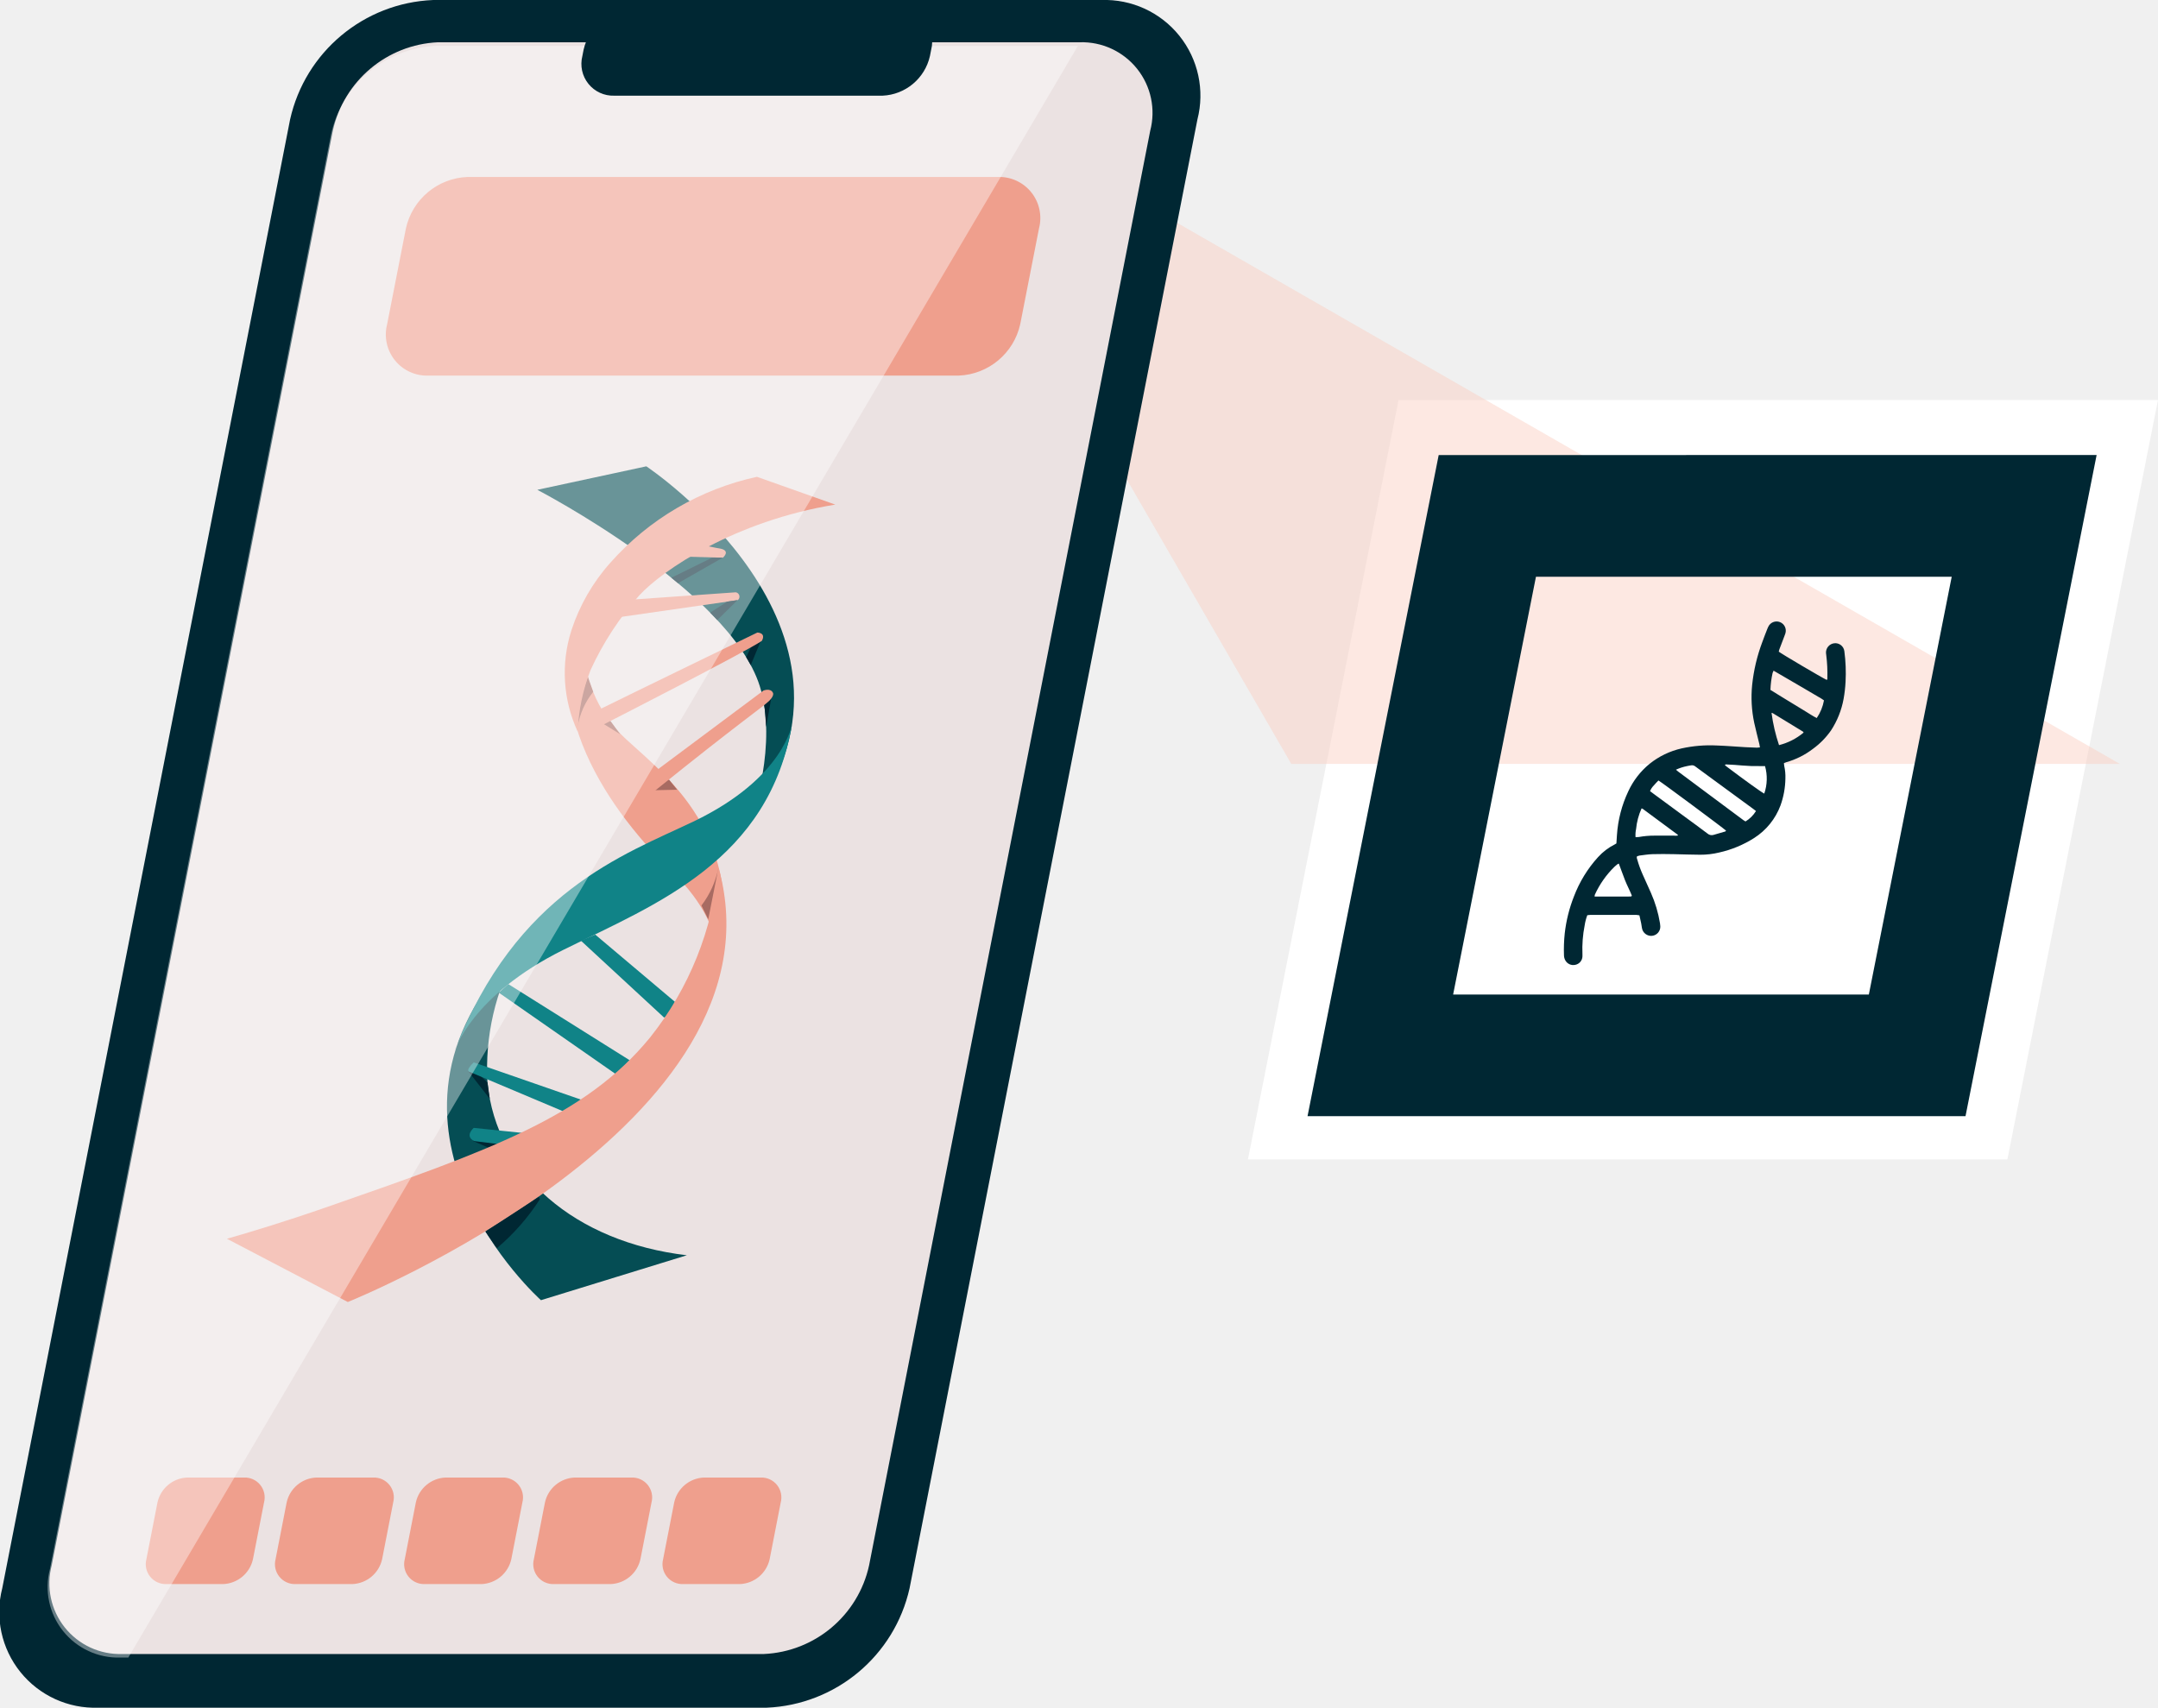
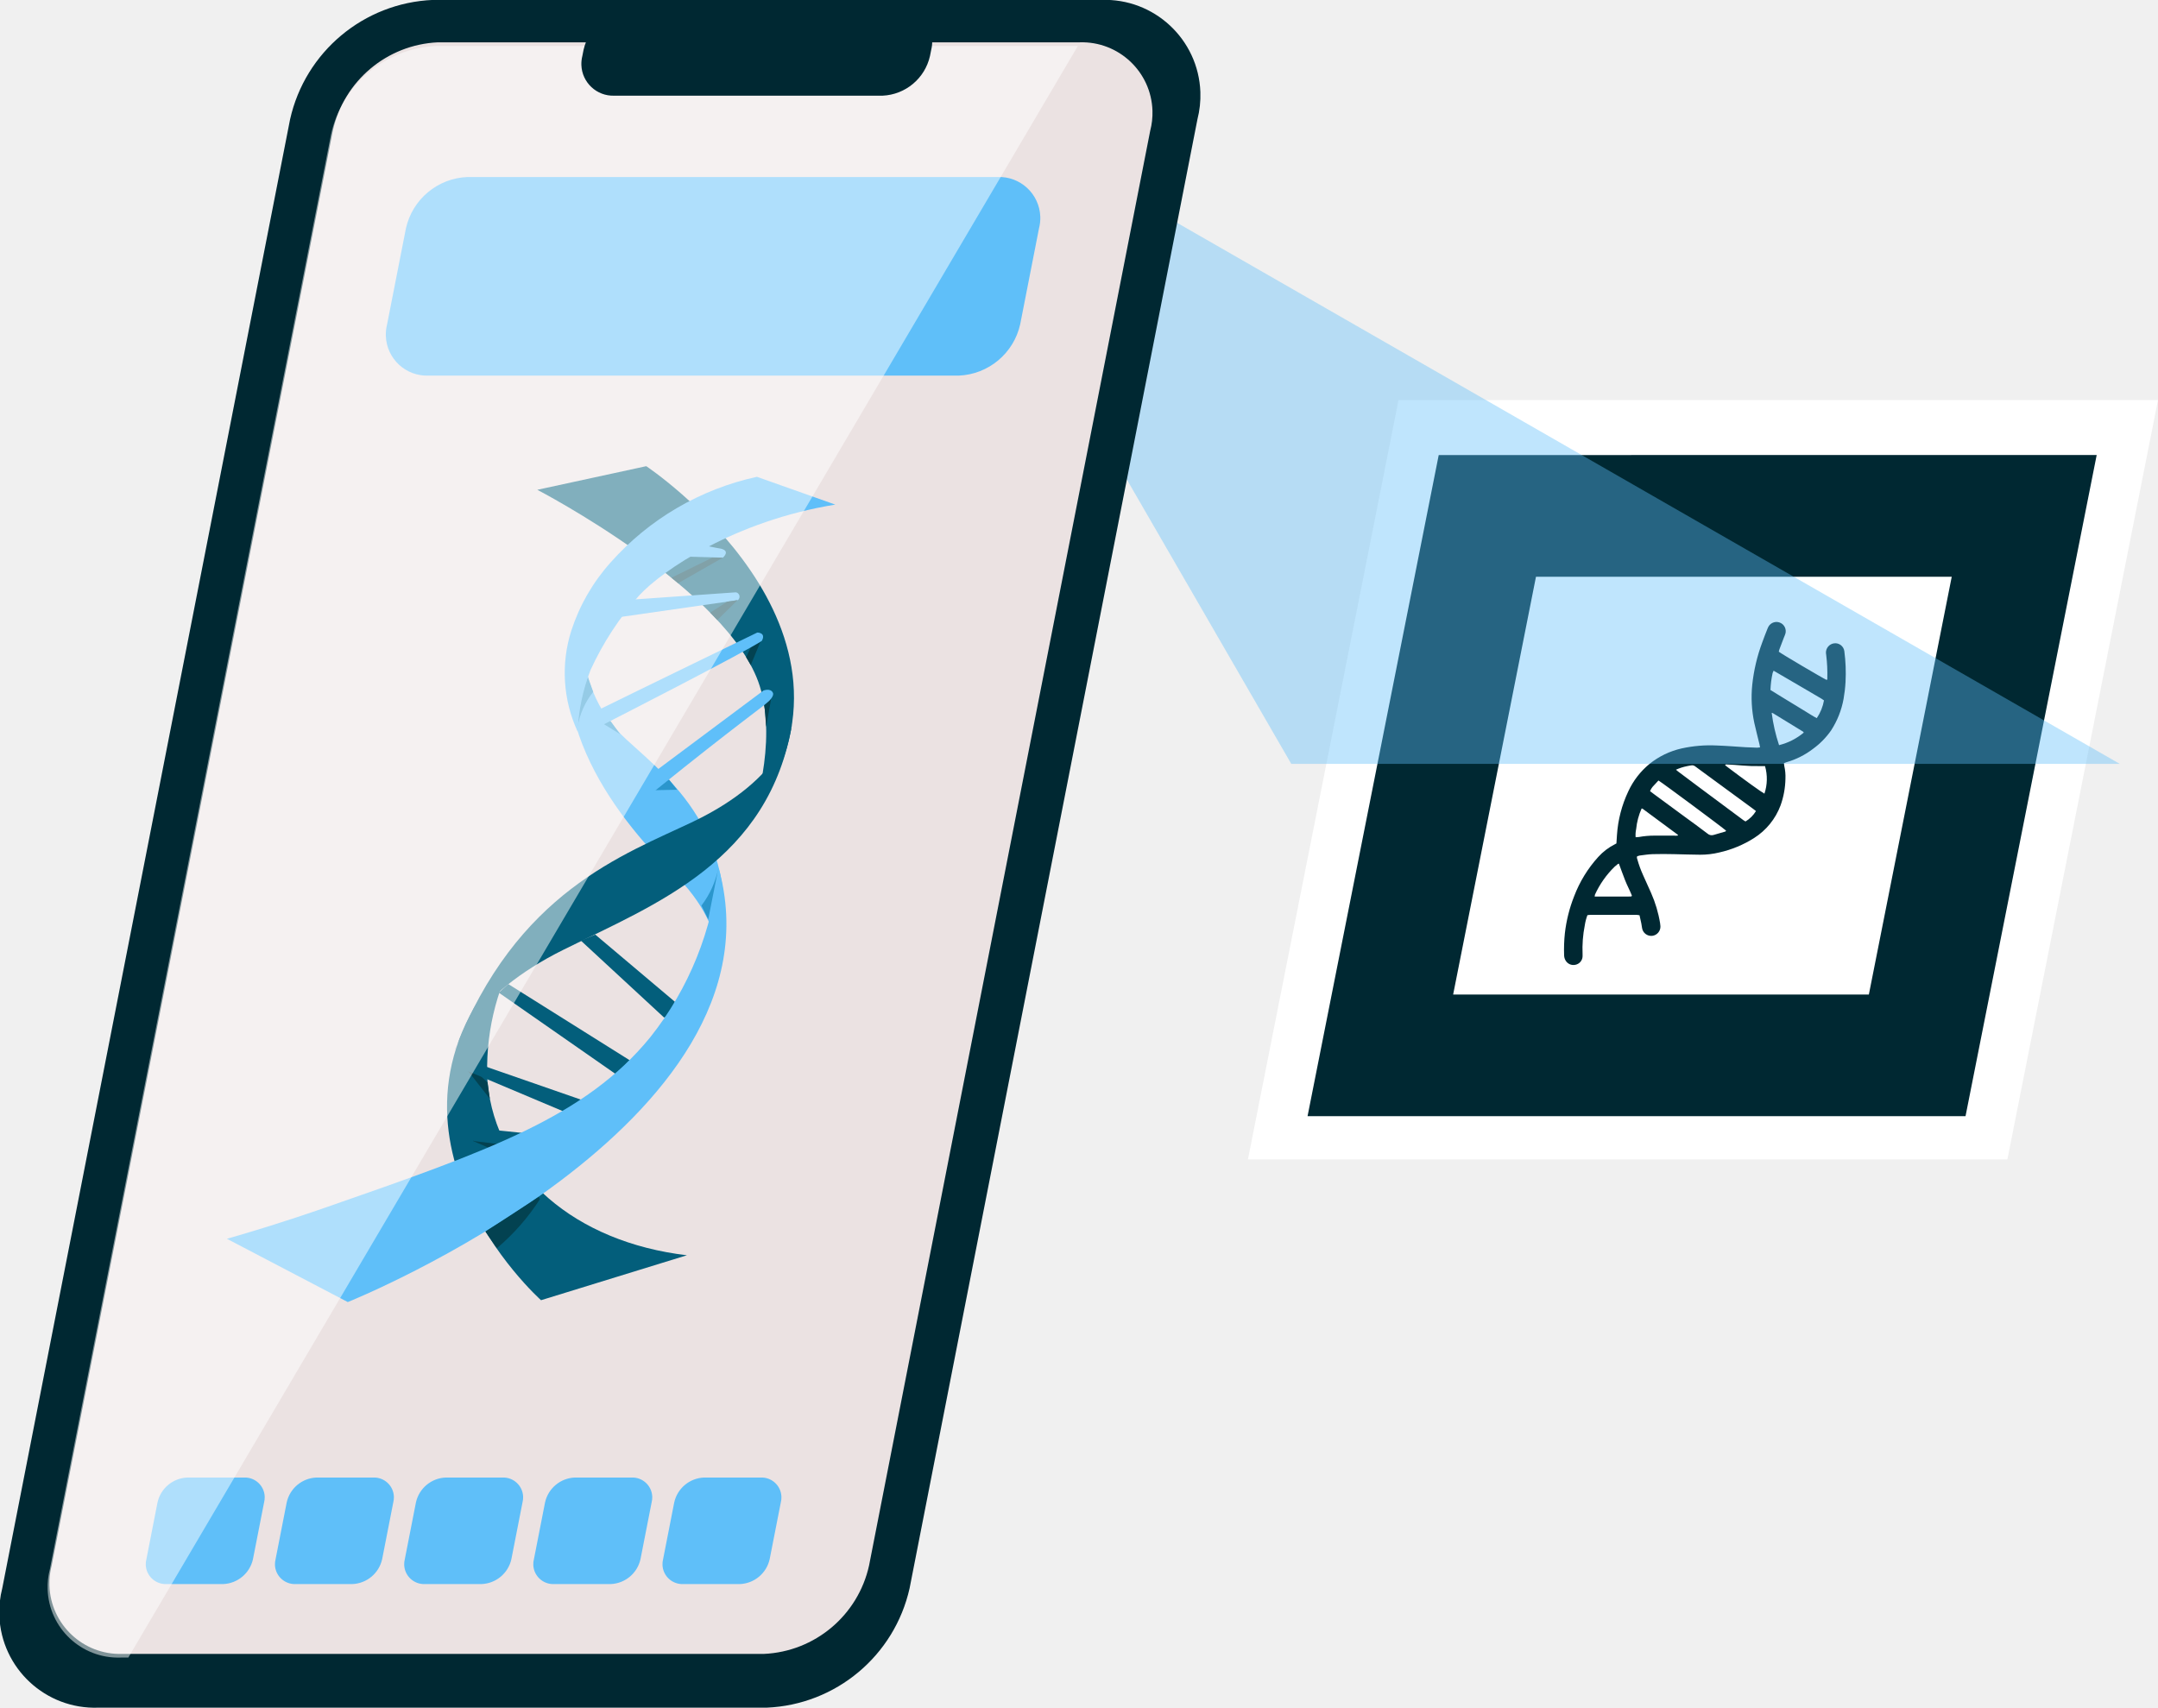
- <svg xmlns="http://www.w3.org/2000/svg" width="136.457" height="108" viewBox="0 0 136.457 108">
-   <defs>
-     <style>.a,.i{fill:#fff;}.b{fill:#faccbf;opacity:0.45;}.c{fill:#002733;}.d{fill:#ebe2e2;}.e{fill:#ef9f8d;}.f{fill:#108387;}.g{fill:#054d54;}.h{fill:#a86b62;}.i{opacity:0.4;}</style>
-   </defs>
-   <g transform="translate(64.499 9.438)">
-     <path class="a" d="M497.454,410.686H449.431l9.522-48.023h48.023Z" transform="translate(-435.019 -346.802)" />
-     <path class="b" d="M419.954,328.213l67.715,38.871H435.28l-17.151-29.668Z" transform="translate(-418.129 -328.213)" />
-     <g transform="translate(18.181 19.341)">
-       <path class="c" d="M465.911,370.22l-8.293,41.81c2.342,0,41.418,0,41.606,0,0,0,8.29-41.813,8.29-41.813Zm27.2,34.117H466.824l5.237-26.42h26.29Z" transform="translate(-457.618 -370.22)" />
-       <line class="c" x1="0.111" transform="translate(49.896 0)" />
-       <line class="c" x1="0.07" transform="translate(40.733 7.696)" />
-       <path class="c" d="M496.148,407.112c.012-.187.022-.357.034-.527a7.638,7.638,0,0,1,.719-2.771,4.9,4.9,0,0,1,1.331-1.725,4.987,4.987,0,0,1,2.045-.988,8.393,8.393,0,0,1,2.208-.184c.61.021,1.218.074,1.828.109.244.014.488.023.732.03a1.339,1.339,0,0,0,.18-.019c-.013-.072-.021-.135-.036-.2-.109-.451-.226-.9-.326-1.351a7.8,7.8,0,0,1-.131-2.4,10.924,10.924,0,0,1,.638-2.7c.1-.283.214-.563.322-.844.017-.045.039-.089.059-.134a.582.582,0,0,1,1.084.415c-.027.094-.07.182-.1.273-.1.251-.192.5-.286.753a1.378,1.378,0,0,0-.035.134c.151.128,2.759,1.664,3.029,1.786.061-.025.043-.081.045-.125a9.629,9.629,0,0,0-.07-1.437c-.006-.048-.015-.1-.017-.146a.592.592,0,0,1,.519-.608.577.577,0,0,1,.642.5,10.446,10.446,0,0,1,.076,1.948,8.6,8.6,0,0,1-.123,1.066,5.43,5.43,0,0,1-.8,2.005,4.9,4.9,0,0,1-1.122,1.146,5.062,5.062,0,0,1-1.711.861c-.046.013-.089.034-.142.054a1.507,1.507,0,0,0,.02.175,3.1,3.1,0,0,1,.074.8,5.231,5.231,0,0,1-.309,1.7,4.169,4.169,0,0,1-1.677,2.068,6.94,6.94,0,0,1-2.2.91,4.982,4.982,0,0,1-1.209.141c-.553,0-1.106-.027-1.66-.036-.448-.007-.9-.015-1.343,0-.276.008-.55.055-.825.088a.923.923,0,0,0-.157.045c-.042.084,0,.153.017.22a6.817,6.817,0,0,0,.342.939c.172.387.35.77.52,1.158a7.89,7.89,0,0,1,.57,1.912c.011.064.015.129.021.194a.581.581,0,0,1-.515.608.59.59,0,0,1-.647-.5c-.017-.1-.028-.193-.047-.289-.034-.167-.073-.333-.112-.507a1.358,1.358,0,0,0-.172-.025q-1.478,0-2.956,0a1.461,1.461,0,0,0-.167.017,3.167,3.167,0,0,0-.167.643,7.693,7.693,0,0,0-.14,1.821,1.41,1.41,0,0,1,0,.146.563.563,0,0,1-.458.53.574.574,0,0,1-.634-.3.689.689,0,0,1-.076-.3,9.883,9.883,0,0,1,.048-1.39,9.16,9.16,0,0,1,.582-2.336,7.823,7.823,0,0,1,1.521-2.483,3.632,3.632,0,0,1,1.062-.809C496.078,407.151,496.106,407.135,496.148,407.112Zm3.765-4.663c.064.054.1.087.137.115q.586.439,1.173.875,1.477,1.1,2.955,2.2c.044.033.093.058.134.083a1.97,1.97,0,0,0,.662-.659c-.062-.048-.125-.1-.19-.146l-2.5-1.831c-.38-.278-.763-.554-1.14-.837a.321.321,0,0,0-.27-.075c-.088.017-.177.026-.263.048A3.176,3.176,0,0,0,499.913,402.449Zm-1.107.682c-.1.107-.2.2-.287.309a1.1,1.1,0,0,0-.244.365c.09.067.174.131.258.193l1.925,1.417c.485.356.972.709,1.451,1.073a.4.4,0,0,0,.382.084c.249-.075.5-.144.748-.218.017-.005.028-.034.041-.052C502.884,406.121,499,403.234,498.806,403.131Zm10.468-5.065c-.047-.033-.1-.074-.151-.105-1.009-.588-2.012-1.186-3.037-1.775a.862.862,0,0,0-.062.147,5.835,5.835,0,0,0-.136,1.07l.726.448q.363.223.727.444c.25.152.5.307.749.456s.473.308.727.431A2.907,2.907,0,0,0,509.274,398.066ZM496.3,408.387a.274.274,0,0,0-.066.028c-.07.055-.141.11-.206.171a5.855,5.855,0,0,0-1.24,1.763.473.473,0,0,0-.019.123h2.113c.065,0,.13,0,.194-.007a.037.037,0,0,0,.023-.007c.006,0,.008-.013.025-.047-.126-.32-.3-.64-.433-.977S496.436,408.739,496.3,408.387Zm3.74-1.776c-.008-.025-.009-.044-.018-.052q-1.107-.82-2.215-1.639a.266.266,0,0,0-.067-.024,4.14,4.14,0,0,0-.348,1.31,1.745,1.745,0,0,0-.033.512,1.707,1.707,0,0,0,.206-.012,5.386,5.386,0,0,1,.995-.087c.407,0,.813,0,1.22,0A.751.751,0,0,0,500.044,406.61Zm5.5-4.39h-.321a10.126,10.126,0,0,1-1.095-.036c-.331-.036-.664-.048-1-.068-.037,0-.081-.016-.114.044.039.033.078.07.121.1,1.161.876,2.178,1.608,2.367,1.7A2.926,2.926,0,0,0,505.546,402.22Zm.887-1.325a3.878,3.878,0,0,0,1.56-.795c-.02-.028-.03-.053-.049-.065q-.955-.585-1.912-1.167a.236.236,0,0,0-.069-.015A10.9,10.9,0,0,0,506.433,400.9Z" transform="translate(-476.618 -382.55)" />
+ <svg xmlns="http://www.w3.org/2000/svg" version="1.1" id="Layer_1" x="0px" y="0px" width="139.852px" height="110.688px" viewBox="0 0 139.852 110.688" enable-background="new 0 0 139.852 110.688" xml:space="preserve">
+   <g transform="translate(66.104 9.673)">
+     <path fill="#FFFFFF" d="M63.988,65.474H14.77l9.759-49.218h49.219L63.988,65.474z" />
+     <g transform="translate(18.634 19.822)">
+       <path fill="#002832" d="M8.5,0L0,42.85c2.399,0,42.448,0,42.641,0l8.5-42.854L8.5,0z M36.376,34.966H9.435l5.368-27.078h26.944    L36.376,34.966z" />
+       <line fill="none" x1="51.25" y1="0" x2="51.137" y2="0" />
+       <line fill="none" x1="41.818" y1="7.888" x2="41.746" y2="7.888" />
+       <path fill="#002832" d="M20.016,25.174c0.014-0.191,0.023-0.365,0.035-0.54c0.064-0.984,0.314-1.948,0.737-2.84    c0.316-0.684,0.782-1.288,1.364-1.768c0.612-0.495,1.331-0.841,2.1-1.013c0.742-0.162,1.504-0.226,2.263-0.188    c0.625,0.021,1.249,0.075,1.873,0.112c0.25,0.015,0.5,0.022,0.75,0.03c0.062-0.002,0.124-0.009,0.186-0.02    c-0.014-0.074-0.021-0.139-0.037-0.2c-0.111-0.462-0.232-0.921-0.335-1.385c-0.172-0.81-0.218-1.641-0.134-2.463    c0.099-0.946,0.319-1.876,0.653-2.767c0.101-0.29,0.219-0.576,0.33-0.863c0.019-0.046,0.04-0.093,0.062-0.138    c0.158-0.291,0.522-0.398,0.813-0.24c0.238,0.129,0.359,0.402,0.297,0.666c-0.026,0.1-0.071,0.186-0.106,0.279    c-0.101,0.257-0.2,0.515-0.293,0.771c-0.015,0.045-0.026,0.091-0.036,0.138c0.154,0.131,2.828,1.706,3.1,1.831    c0.063-0.025,0.044-0.083,0.046-0.128c0.013-0.492-0.011-0.984-0.071-1.473c-0.007-0.051-0.017-0.101-0.018-0.149    c-0.011-0.314,0.221-0.584,0.532-0.623c0.321-0.04,0.615,0.186,0.659,0.506c0.088,0.663,0.114,1.333,0.078,2    c-0.02,0.366-0.062,0.731-0.126,1.092c-0.132,0.733-0.409,1.432-0.815,2.056c-0.316,0.451-0.705,0.849-1.15,1.174    c-0.522,0.403-1.118,0.703-1.754,0.883c-0.047,0.013-0.091,0.034-0.146,0.055c0.003,0.061,0.011,0.121,0.021,0.181    c0.062,0.269,0.087,0.544,0.076,0.819c-0.009,0.594-0.116,1.181-0.316,1.738c-0.326,0.875-0.931,1.62-1.72,2.119    c-0.691,0.438-1.453,0.754-2.253,0.933c-0.405,0.1-0.821,0.147-1.239,0.146c-0.566,0-1.134-0.028-1.699-0.037    c-0.459-0.007-0.918-0.016-1.376,0c-0.283,0.008-0.564,0.056-0.846,0.09c-0.055,0.011-0.107,0.026-0.159,0.046    c-0.044,0.086,0,0.157,0.017,0.226c0.093,0.329,0.21,0.65,0.35,0.963c0.177,0.399,0.359,0.789,0.533,1.186    c0.277,0.626,0.474,1.285,0.584,1.96c0.011,0.066,0.017,0.132,0.022,0.2c0.014,0.313-0.217,0.586-0.528,0.623    c-0.323,0.037-0.618-0.19-0.663-0.513c-0.017-0.101-0.028-0.2-0.049-0.3c-0.035-0.172-0.075-0.342-0.115-0.521    c-0.058-0.012-0.117-0.021-0.176-0.025c-1.01,0-2.02,0-3.029,0c-0.057,0.003-0.114,0.009-0.171,0.019    c-0.08,0.213-0.137,0.434-0.171,0.659c-0.122,0.614-0.17,1.241-0.143,1.867c0.002,0.05,0.002,0.1,0,0.149    c-0.012,0.269-0.206,0.493-0.47,0.543c-0.262,0.057-0.529-0.071-0.649-0.311c-0.05-0.097-0.076-0.204-0.078-0.312    c-0.017-0.476,0-0.951,0.05-1.425c0.094-0.821,0.296-1.626,0.6-2.394c0.356-0.938,0.885-1.802,1.56-2.546    c0.309-0.341,0.678-0.623,1.089-0.829C19.943,25.212,19.972,25.197,20.016,25.174z M23.874,20.395    c0.065,0.056,0.1,0.089,0.141,0.117c0.4,0.3,0.8,0.6,1.2,0.9c1.01,0.751,2.019,1.502,3.029,2.253    c0.045,0.033,0.1,0.06,0.138,0.085c0.277-0.167,0.51-0.398,0.678-0.675c-0.063-0.049-0.128-0.1-0.194-0.15l-2.561-1.877    c-0.39-0.285-0.782-0.567-1.168-0.857c-0.075-0.066-0.177-0.095-0.275-0.076c-0.091,0.018-0.183,0.027-0.271,0.05    C24.344,20.214,24.104,20.29,23.874,20.395L23.874,20.395z M22.74,21.095c-0.101,0.11-0.2,0.21-0.294,0.317    c-0.108,0.106-0.193,0.233-0.25,0.374c0.092,0.069,0.178,0.134,0.265,0.2l1.973,1.452c0.5,0.364,1,0.727,1.487,1.1    c0.106,0.096,0.255,0.129,0.392,0.086c0.256-0.076,0.513-0.146,0.768-0.224c0.018-0.005,0.027-0.035,0.042-0.054    C26.919,24.157,22.94,21.199,22.74,21.095L22.74,21.095z M33.468,15.904c-0.048-0.034-0.1-0.076-0.155-0.108    c-1.033-0.6-2.062-1.215-3.111-1.819c-0.026,0.048-0.047,0.099-0.063,0.15c-0.08,0.361-0.127,0.729-0.14,1.101l0.744,0.459    l0.746,0.455c0.256,0.155,0.51,0.314,0.768,0.468c0.258,0.152,0.485,0.315,0.745,0.441C33.235,16.705,33.395,16.314,33.468,15.904    L33.468,15.904z M20.176,26.481c-0.023,0.006-0.047,0.016-0.068,0.027c-0.071,0.058-0.144,0.113-0.211,0.176    c-0.531,0.518-0.963,1.131-1.271,1.807c-0.012,0.041-0.019,0.083-0.021,0.126h2.165c0.067,0,0.134,0,0.2-0.007    c0.009,0,0.018-0.002,0.024-0.007c0.006,0,0.008-0.014,0.025-0.049c-0.129-0.327-0.308-0.655-0.443-1    C20.441,27.211,20.31,26.841,20.176,26.481L20.176,26.481z M24.009,24.661C24,24.635,24,24.616,23.99,24.608    c-0.757-0.561-1.513-1.121-2.271-1.68c-0.021-0.011-0.044-0.02-0.067-0.024c-0.192,0.425-0.312,0.878-0.357,1.342    c-0.037,0.173-0.049,0.35-0.034,0.525c0.07,0,0.142-0.005,0.211-0.014c0.336-0.062,0.678-0.091,1.02-0.09c0.417,0,0.834,0,1.25,0    c0.089,0.013,0.18,0.01,0.268-0.009V24.661z M29.647,20.161h-0.328c-0.375,0.008-0.749-0.005-1.122-0.037    c-0.34-0.036-0.681-0.049-1.021-0.07c-0.038,0-0.084-0.017-0.117,0.046c0.04,0.033,0.08,0.071,0.124,0.1    c1.19,0.9,2.232,1.647,2.425,1.747C29.802,21.369,29.815,20.746,29.647,20.161L29.647,20.161z M30.556,18.803    c0.589-0.146,1.136-0.424,1.601-0.813c-0.021-0.029-0.031-0.055-0.051-0.066c-0.652-0.399-1.306-0.8-1.959-1.2    c-0.022-0.008-0.046-0.013-0.069-0.015C30.169,17.42,30.33,18.121,30.556,18.803L30.556,18.803z" />
    </g>
+     <path opacity="0.4" fill="#5FBFF9" d="M1.871,0l69.399,39.838H17.578L0,9.432L1.871,0z" />
  </g>
-   <path class="c" d="M326.518,415.715H284.261a6.053,6.053,0,0,1-6.077-7.557l18.2-92.885a9.676,9.676,0,0,1,9.038-7.557h42.258a6.053,6.053,0,0,1,6.077,7.557l-18.2,92.885A9.676,9.676,0,0,1,326.518,415.715Z" transform="translate(-278.041 -307.715)" />
-   <path class="d" d="M354.477,319.125,336.7,409.857a7.139,7.139,0,0,1-6.652,5.6H289.473a4.466,4.466,0,0,1-4.458-5.6l17.777-90.732a7.137,7.137,0,0,1,6.65-5.6h40.576A4.466,4.466,0,0,1,354.477,319.125Z" transform="translate(-281.746 -310.852)" />
-   <g transform="translate(9.228 93.445)">
-     <path class="e" d="M302.966,517.409h-3.586a1.259,1.259,0,0,1-1.267-1.576l.7-3.586a2.011,2.011,0,0,1,1.885-1.576h3.586a1.259,1.259,0,0,1,1.267,1.576l-.7,3.586A2.011,2.011,0,0,1,302.966,517.409Z" transform="translate(-298.083 -510.672)" />
-     <path class="e" d="M320.708,517.409h-3.586a1.259,1.259,0,0,1-1.267-1.576l.7-3.586a2.01,2.01,0,0,1,1.884-1.576h3.586a1.258,1.258,0,0,1,1.267,1.576l-.7,3.586A2.012,2.012,0,0,1,320.708,517.409Z" transform="translate(-307.657 -510.672)" />
-     <path class="e" d="M338.449,517.409h-3.586a1.259,1.259,0,0,1-1.267-1.576l.7-3.586a2.01,2.01,0,0,1,1.884-1.576h3.586a1.259,1.259,0,0,1,1.267,1.576l-.7,3.586A2.012,2.012,0,0,1,338.449,517.409Z" transform="translate(-317.229 -510.672)" />
-     <path class="e" d="M356.19,517.409H352.6a1.259,1.259,0,0,1-1.267-1.576l.7-3.586a2.011,2.011,0,0,1,1.885-1.576h3.586a1.259,1.259,0,0,1,1.267,1.576l-.7,3.586A2.011,2.011,0,0,1,356.19,517.409Z" transform="translate(-326.802 -510.672)" />
-     <path class="e" d="M373.931,517.409h-3.586a1.259,1.259,0,0,1-1.267-1.576l.7-3.586a2.011,2.011,0,0,1,1.884-1.576h3.586a1.259,1.259,0,0,1,1.267,1.576l-.7,3.586A2.011,2.011,0,0,1,373.931,517.409Z" transform="translate(-336.375 -510.672)" />
+   <path fill="#002832" d="M49.684,110.685H6.376c-3.422,0.124-6.296-2.55-6.42-5.972c-0.022-0.598,0.043-1.194,0.192-1.773l18.65-95.2  c0.979-4.381,4.778-7.558,9.264-7.745h43.309c3.422-0.124,6.297,2.55,6.421,5.972c0.021,0.598-0.044,1.194-0.192,1.773l-18.651,95.2  C57.969,107.321,54.169,110.498,49.684,110.685z" />
+   <path fill="#EBE2E2" d="M74.54,8.478l-18.218,92.988c-0.713,3.234-3.509,5.587-6.817,5.735H7.919  c-2.526,0.078-4.638-1.906-4.716-4.434c-0.014-0.438,0.036-0.877,0.147-1.302L21.569,8.478c0.712-3.234,3.508-5.587,6.815-5.735  h41.587c2.526-0.077,4.638,1.908,4.716,4.436C74.7,7.617,74.651,8.054,74.54,8.478z" />
+   <g transform="translate(9.458 95.769)">
+     <path fill="#5FBFF9" d="M5.005,6.905H1.33C0.618,6.933,0.017,6.378-0.011,5.665C-0.016,5.539-0.002,5.412,0.03,5.29l0.72-3.676   C0.952,0.701,1.745,0.037,2.681,0h3.675c0.712-0.029,1.312,0.524,1.341,1.236c0.005,0.128-0.009,0.255-0.041,0.378L6.936,5.29   C6.734,6.204,5.941,6.867,5.005,6.905z" />
+     <path fill="#5FBFF9" d="M13.377,6.905H9.702C8.99,6.934,8.389,6.38,8.361,5.668C8.356,5.54,8.37,5.413,8.402,5.29l0.72-3.676   C9.324,0.701,10.117,0.036,11.052,0h3.676c0.712-0.029,1.312,0.524,1.341,1.236c0.005,0.128-0.009,0.255-0.041,0.378l-0.72,3.676   C15.105,6.204,14.312,6.867,13.377,6.905z" />
+     <path fill="#5FBFF9" d="M21.748,6.905h-3.671c-0.713,0.028-1.312-0.526-1.341-1.239c-0.005-0.126,0.009-0.253,0.041-0.375   l0.72-3.676C17.699,0.701,18.492,0.036,19.427,0h3.676c0.712-0.029,1.312,0.524,1.341,1.236c0.005,0.128-0.009,0.255-0.041,0.378   l-0.72,3.676C23.48,6.205,22.685,6.869,21.748,6.905z" />
+     <path fill="#5FBFF9" d="M30.119,6.905h-3.675c-0.713,0.028-1.312-0.526-1.341-1.239c-0.005-0.126,0.009-0.253,0.041-0.375   l0.72-3.676C26.066,0.701,26.859,0.037,27.795,0h3.676c0.711-0.029,1.312,0.524,1.341,1.236c0.005,0.128-0.009,0.255-0.041,0.378   L32.05,5.29C31.848,6.204,31.054,6.867,30.119,6.905z" />
+     <path fill="#5FBFF9" d="M38.491,6.905h-3.675c-0.713,0.028-1.312-0.526-1.341-1.239c-0.005-0.126,0.009-0.253,0.041-0.375   l0.72-3.676C34.438,0.701,35.231,0.037,36.167,0h3.675c0.712-0.029,1.312,0.524,1.341,1.236c0.006,0.128-0.008,0.255-0.04,0.378   L40.422,5.29C40.22,6.204,39.427,6.867,38.491,6.905z" />
  </g>
-   <path class="e" d="M367.279,344.587H333.756a2.6,2.6,0,0,1-2.617-3.255l1.186-6.052a4.154,4.154,0,0,1,3.892-3.255H369.74a2.6,2.6,0,0,1,2.617,3.255l-1.186,6.052A4.153,4.153,0,0,1,367.279,344.587Z" transform="translate(-306.658 -320.833)" />
-   <path class="e" d="M357.234,389.605s-1.5,5.4,2.482,9.049c2.954,2.7,7.874,6.366,5.707,15.664,0,0,1.161-3.444-2.7-7.177S353.656,396.493,357.234,389.605Z" transform="translate(-320.125 -351.901)" />
-   <path class="f" d="M357.818,436.476l5.26,4.863s.216.045.69-.991l-5.042-4.255Z" transform="translate(-321.087 -376.986)" />
-   <path class="g" d="M351.835,373.246s12.146,6.306,14.067,12.415c1.154,3.67-.5,8.3-.5,8.3,8.7-11.972-6.674-22.2-6.674-22.2Z" transform="translate(-317.859 -342.269)" />
-   <path class="g" d="M354.6,457.535c-7.068-.832-12.046-5.128-12.607-10.921a15.276,15.276,0,0,1,1.93-8.366c-10.892,11.142,1.453,22.128,1.453,22.128Z" transform="translate(-311.169 -378.148)" />
-   <path class="f" d="M361.829,407s-.452,3.471-6.264,6.25c-4.378,2.093-11.2,4.443-15.092,14.506,0,0,1.043-3.507,6.885-6.4S360.387,415.736,361.829,407Z" transform="translate(-311.728 -361.288)" />
-   <path class="c" d="M342.342,454.641l1.362,1.741-.139-1.02-.948-.9Z" transform="translate(-312.737 -386.897)" />
-   <path class="f" d="M346.542,443.43l7.369,5.133s.166-.045.911-.855l-7.678-4.818Z" transform="translate(-315.003 -380.653)" />
-   <path class="f" d="M342.694,453.646l7,2.431-1.1.765-6.13-2.585S342.084,454.232,342.694,453.646Z" transform="translate(-312.74 -386.457)" />
-   <path class="e" d="M363.269,390.634l7.413-1.066a.28.28,0,0,0-.128-.495c-1.452.1-6.4.45-6.4.45Z" transform="translate(-324.028 -351.614)" />
-   <path class="e" d="M372,383.3l2.449.067s.5-.42-.129-.57c-.321-.045-1.184-.24-1.184-.24Z" transform="translate(-328.739 -348.096)" />
-   <path class="c" d="M373.5,384.313l-2.834,1.618-.422-.348,2.581-1.27" transform="translate(-327.793 -349.046)" />
-   <path class="c" d="M377.308,390.148l-1.281,1.261-.45-.469,1.078-.7" transform="translate(-330.67 -352.195)" />
-   <path class="c" d="M381.423,395.866l-.612,1.477-.288-.5.309-.654" transform="translate(-333.338 -355.28)" />
-   <path class="c" d="M383.434,403.685l-.317,1.792-.081-1.076-.044-.308" transform="translate(-334.671 -359.499)" />
-   <path class="h" d="M366.613,414.824h1.531l.507.63-1.357.03Z" transform="translate(-325.833 -365.509)" />
-   <path class="e" d="M366.5,408.123l7.523-5.613s.455-.18.6.15c0,0,.1.162-.237.5s-2.048,1.511-7.182,5.653C366.169,409.053,366.5,408.123,366.5,408.123Z" transform="translate(-325.745 -358.839)" />
-   <path class="h" d="M360.575,406.141l1.017.63-.592-.81-.789-.72" transform="translate(-322.379 -360.338)" />
-   <path class="e" d="M359.924,399.5c1.721-.854,10.055-4.9,10.055-4.9s.57,0,.287.525c-.973.675-9.978,5.275-9.978,5.275S359.207,400.4,359.924,399.5Z" transform="translate(-322.091 -354.596)" />
-   <path class="h" d="M375.456,426.878a5.757,5.757,0,0,1-1.079,2.4l.43.871Z" transform="translate(-330.022 -372.013)" />
-   <path class="c" d="M343.037,464.162l2.53,1.1-.436-.991-2.023-.36Z" transform="translate(-313.111 -391.997)" />
-   <path class="f" d="M342.793,462.643l3.928.405-1.336.746-2.549-.315S342.183,463.228,342.793,462.643Z" transform="translate(-312.839 -391.312)" />
-   <path class="e" d="M315.508,448.358c10.169-3.541,16.342-5.69,20.464-10.743a20.228,20.228,0,0,0,4.319-10.737c4.542,16.231-23.441,27.478-23.441,27.478l-7.643-4C310.718,449.924,312.9,449.266,315.508,448.358Z" transform="translate(-294.857 -372.013)" />
-   <path class="c" d="M348.078,472.129l.078.135a13.732,13.732,0,0,1-2.725,3.106l-.725-1.05Z" transform="translate(-314.013 -396.43)" />
-   <path class="h" d="M357.369,403.818a4.81,4.81,0,0,1,.986-2.2l-.34-.946A9.965,9.965,0,0,0,357.369,403.818Z" transform="translate(-320.845 -357.865)" />
-   <path class="e" d="M372.714,374.965c-6.355,1.035-10.933,4.148-12.4,5.748a19.047,19.047,0,0,0-3.076,4.716h0a12.177,12.177,0,0,0-.814,3.892,8.836,8.836,0,0,1-.4-6.392,12,12,0,0,1,2.478-4.3,17.29,17.29,0,0,1,9.257-5.421Z" transform="translate(-319.896 -343.053)" />
-   <path class="c" d="M376.624,392.6" transform="translate(-331.234 -353.516)" />
-   <path class="i" d="M349.771,314.025,289.728,415.949h-.5a4.466,4.466,0,0,1-4.457-5.6l17.776-90.732a7.139,7.139,0,0,1,6.65-5.6Z" transform="translate(-281.613 -311.12)" />
-   <path class="c" d="M376.944,314.508H359.985A2.012,2.012,0,0,1,357.966,312l.077-.395a3.215,3.215,0,0,1,3-2.512h16.959a2.011,2.011,0,0,1,2.019,2.512l-.077.395A3.216,3.216,0,0,1,376.944,314.508Z" transform="translate(-321.141 -308.457)" />
+   <path fill="#5FBFF9" d="M62.13,24.346H27.772c-1.471,0.057-2.71-1.089-2.767-2.56c-0.01-0.262,0.019-0.523,0.084-0.777l1.216-6.199  c0.417-1.89,2.056-3.26,3.988-3.336H64.65c1.471-0.058,2.709,1.089,2.767,2.56c0.01,0.261-0.019,0.522-0.085,0.776l-1.215,6.199  C65.7,22.898,64.062,24.269,62.13,24.346z" />
+   <path fill="#5FBFF9" d="M38.032,38.641c0,0-1.54,5.535,2.543,9.274c3.027,2.771,8.07,6.525,5.849,16.053c0,0,1.19-3.529-2.767-7.355  S34.368,45.701,38.032,38.641z" />
+   <path fill="#035E7B" d="M37.645,60.969l5.391,4.984c0,0,0.222,0.046,0.707-1.016l-5.167-4.361L37.645,60.969z" />
+   <path fill="#035E7B" d="M34.821,31.747c0,0,12.448,6.463,14.417,12.724c1.183,3.763-0.516,8.5-0.516,8.5  c8.919-12.27-6.841-22.755-6.841-22.755L34.821,31.747z" />
+   <path fill="#035E7B" d="M44.516,81.362c-7.244-0.854-12.347-5.256-12.921-11.192c-0.174-2.988,0.513-5.964,1.979-8.574  c-11.163,11.42,1.489,22.679,1.489,22.679L44.516,81.362z" />
+   <path fill="#035E7B" d="M51.347,46.849c0,0-0.464,3.557-6.421,6.404C40.44,55.4,33.445,57.808,29.46,68.121  c0,0,1.069-3.594,7.057-6.562C42.503,58.589,49.87,55.802,51.347,46.849z" />
+   <path fill="#034251" d="M30.342,69.429l1.4,1.784L31.6,70.169l-0.973-0.924L30.342,69.429z" />
+   <path fill="#035E7B" d="M32.324,64.339l7.552,5.261c0,0,0.17-0.047,0.934-0.877l-7.869-4.938L32.324,64.339z" />
+   <path fill="#035E7B" d="M30.697,68.86l7.172,2.492l-1.123,0.783l-6.282-2.649C30.464,69.486,30.075,69.46,30.697,68.86z" />
+   <path fill="#5FBFF9" d="M40.217,39.991l7.601-1.092c0.124-0.1,0.144-0.28,0.045-0.403c-0.044-0.056-0.106-0.092-0.176-0.104  c-1.488,0.106-6.56,0.461-6.56,0.461L40.217,39.991z" />
+   <path fill="#5FBFF9" d="M44.337,36.076l2.51,0.069c0,0,0.515-0.431-0.133-0.584c-0.329-0.046-1.213-0.246-1.213-0.246L44.337,36.076  z" />
+   <path fill="#034251" d="M46.846,36.144l-2.9,1.657l-0.432-0.355l2.645-1.3" />
+   <path fill="#034251" d="M47.799,38.898l-1.312,1.292l-0.461-0.481l1.104-0.713" />
+   <path fill="#034251" d="M49.281,41.595l-0.627,1.515l-0.3-0.512l0.315-0.671" />
+   <path fill="#034251" d="M49.976,45.285l-0.325,1.837l-0.083-1.1l-0.045-0.316" />
+   <path fill="#2B96CC" d="M41.795,50.542h1.569l0.519,0.646l-1.39,0.03L41.795,50.542z" />
+   <path fill="#5FBFF9" d="M41.767,50.511l7.71-5.753c0,0,0.467-0.185,0.615,0.154c0,0,0.101,0.166-0.242,0.512  c-0.344,0.347-2.101,1.55-7.36,5.795C41.428,51.464,41.767,50.511,41.767,50.511z" />
+   <path fill="#2B96CC" d="M39.147,46.942l1.042,0.646l-0.606-0.831l-0.809-0.737" />
+   <path fill="#5FBFF9" d="M38.774,46.02c1.764-0.875,10.305-5.022,10.305-5.022s0.585,0,0.294,0.538  c-1,0.692-10.226,5.406-10.226,5.406S38.044,46.943,38.774,46.02z" />
+   <path fill="#2B96CC" d="M46.564,56.23c-0.174,0.896-0.552,1.739-1.106,2.464l0.44,0.892L46.564,56.23z" />
+   <path fill="#034251" d="M30.67,73.96l2.593,1.131l-0.446-1.015l-2.073-0.369L30.67,73.96z" />
+   <path fill="#035E7B" d="M30.699,73.106l4.026,0.415l-1.369,0.765l-2.613-0.323C30.743,73.963,30.073,73.706,30.699,73.106z" />
+   <path fill="#5FBFF9" d="M21.165,78.244c10.422-3.629,16.749-5.831,20.974-11.011c2.515-3.158,4.053-6.98,4.426-11  C51.219,72.868,22.54,84.395,22.54,84.395l-7.834-4.101C16.256,79.852,18.492,79.175,21.165,78.244z" />
+   <path fill="#034251" d="M34.913,77.582l0.08,0.138c-0.765,1.196-1.707,2.271-2.793,3.185l-0.743-1.076L34.913,77.582z" />
+   <path fill="#2B96CC" d="M37.433,47.1c0.14-0.825,0.487-1.601,1.01-2.254l-0.349-0.969C37.702,44.909,37.478,45.997,37.433,47.1z" />
+   <path fill="#5FBFF9" d="M54.131,32.706c-6.513,1.061-11.199,4.252-12.711,5.892c-1.284,1.445-2.347,3.075-3.152,4.834l0,0  c-0.495,1.274-0.776,2.622-0.834,3.988c-0.95-2.056-1.096-4.393-0.407-6.551c0.53-1.63,1.396-3.132,2.54-4.408  c2.493-2.811,5.815-4.757,9.486-5.556L54.131,32.706z" />
+   <path d="M46.519,40.056" />
+   <path opacity="0.5" fill="#FFFFFF" d="M69.854,2.978L8.317,107.438H7.802c-2.526,0.077-4.638-1.908-4.715-4.435  c-0.014-0.438,0.036-0.877,0.147-1.302L21.453,8.713c0.712-3.233,3.508-5.586,6.816-5.734H69.854z" />
+   <path fill="#002832" d="M57.191,6.202h-17.38c-1.139,0.04-2.094-0.85-2.134-1.987c-0.007-0.198,0.015-0.396,0.063-0.587l0.079-0.399  c0.326-1.455,1.588-2.511,3.078-2.574h17.38c1.138-0.041,2.093,0.848,2.134,1.985c0.007,0.198-0.015,0.396-0.063,0.589l-0.079,0.399  C59.942,5.083,58.68,6.137,57.191,6.202z" />
</svg>
